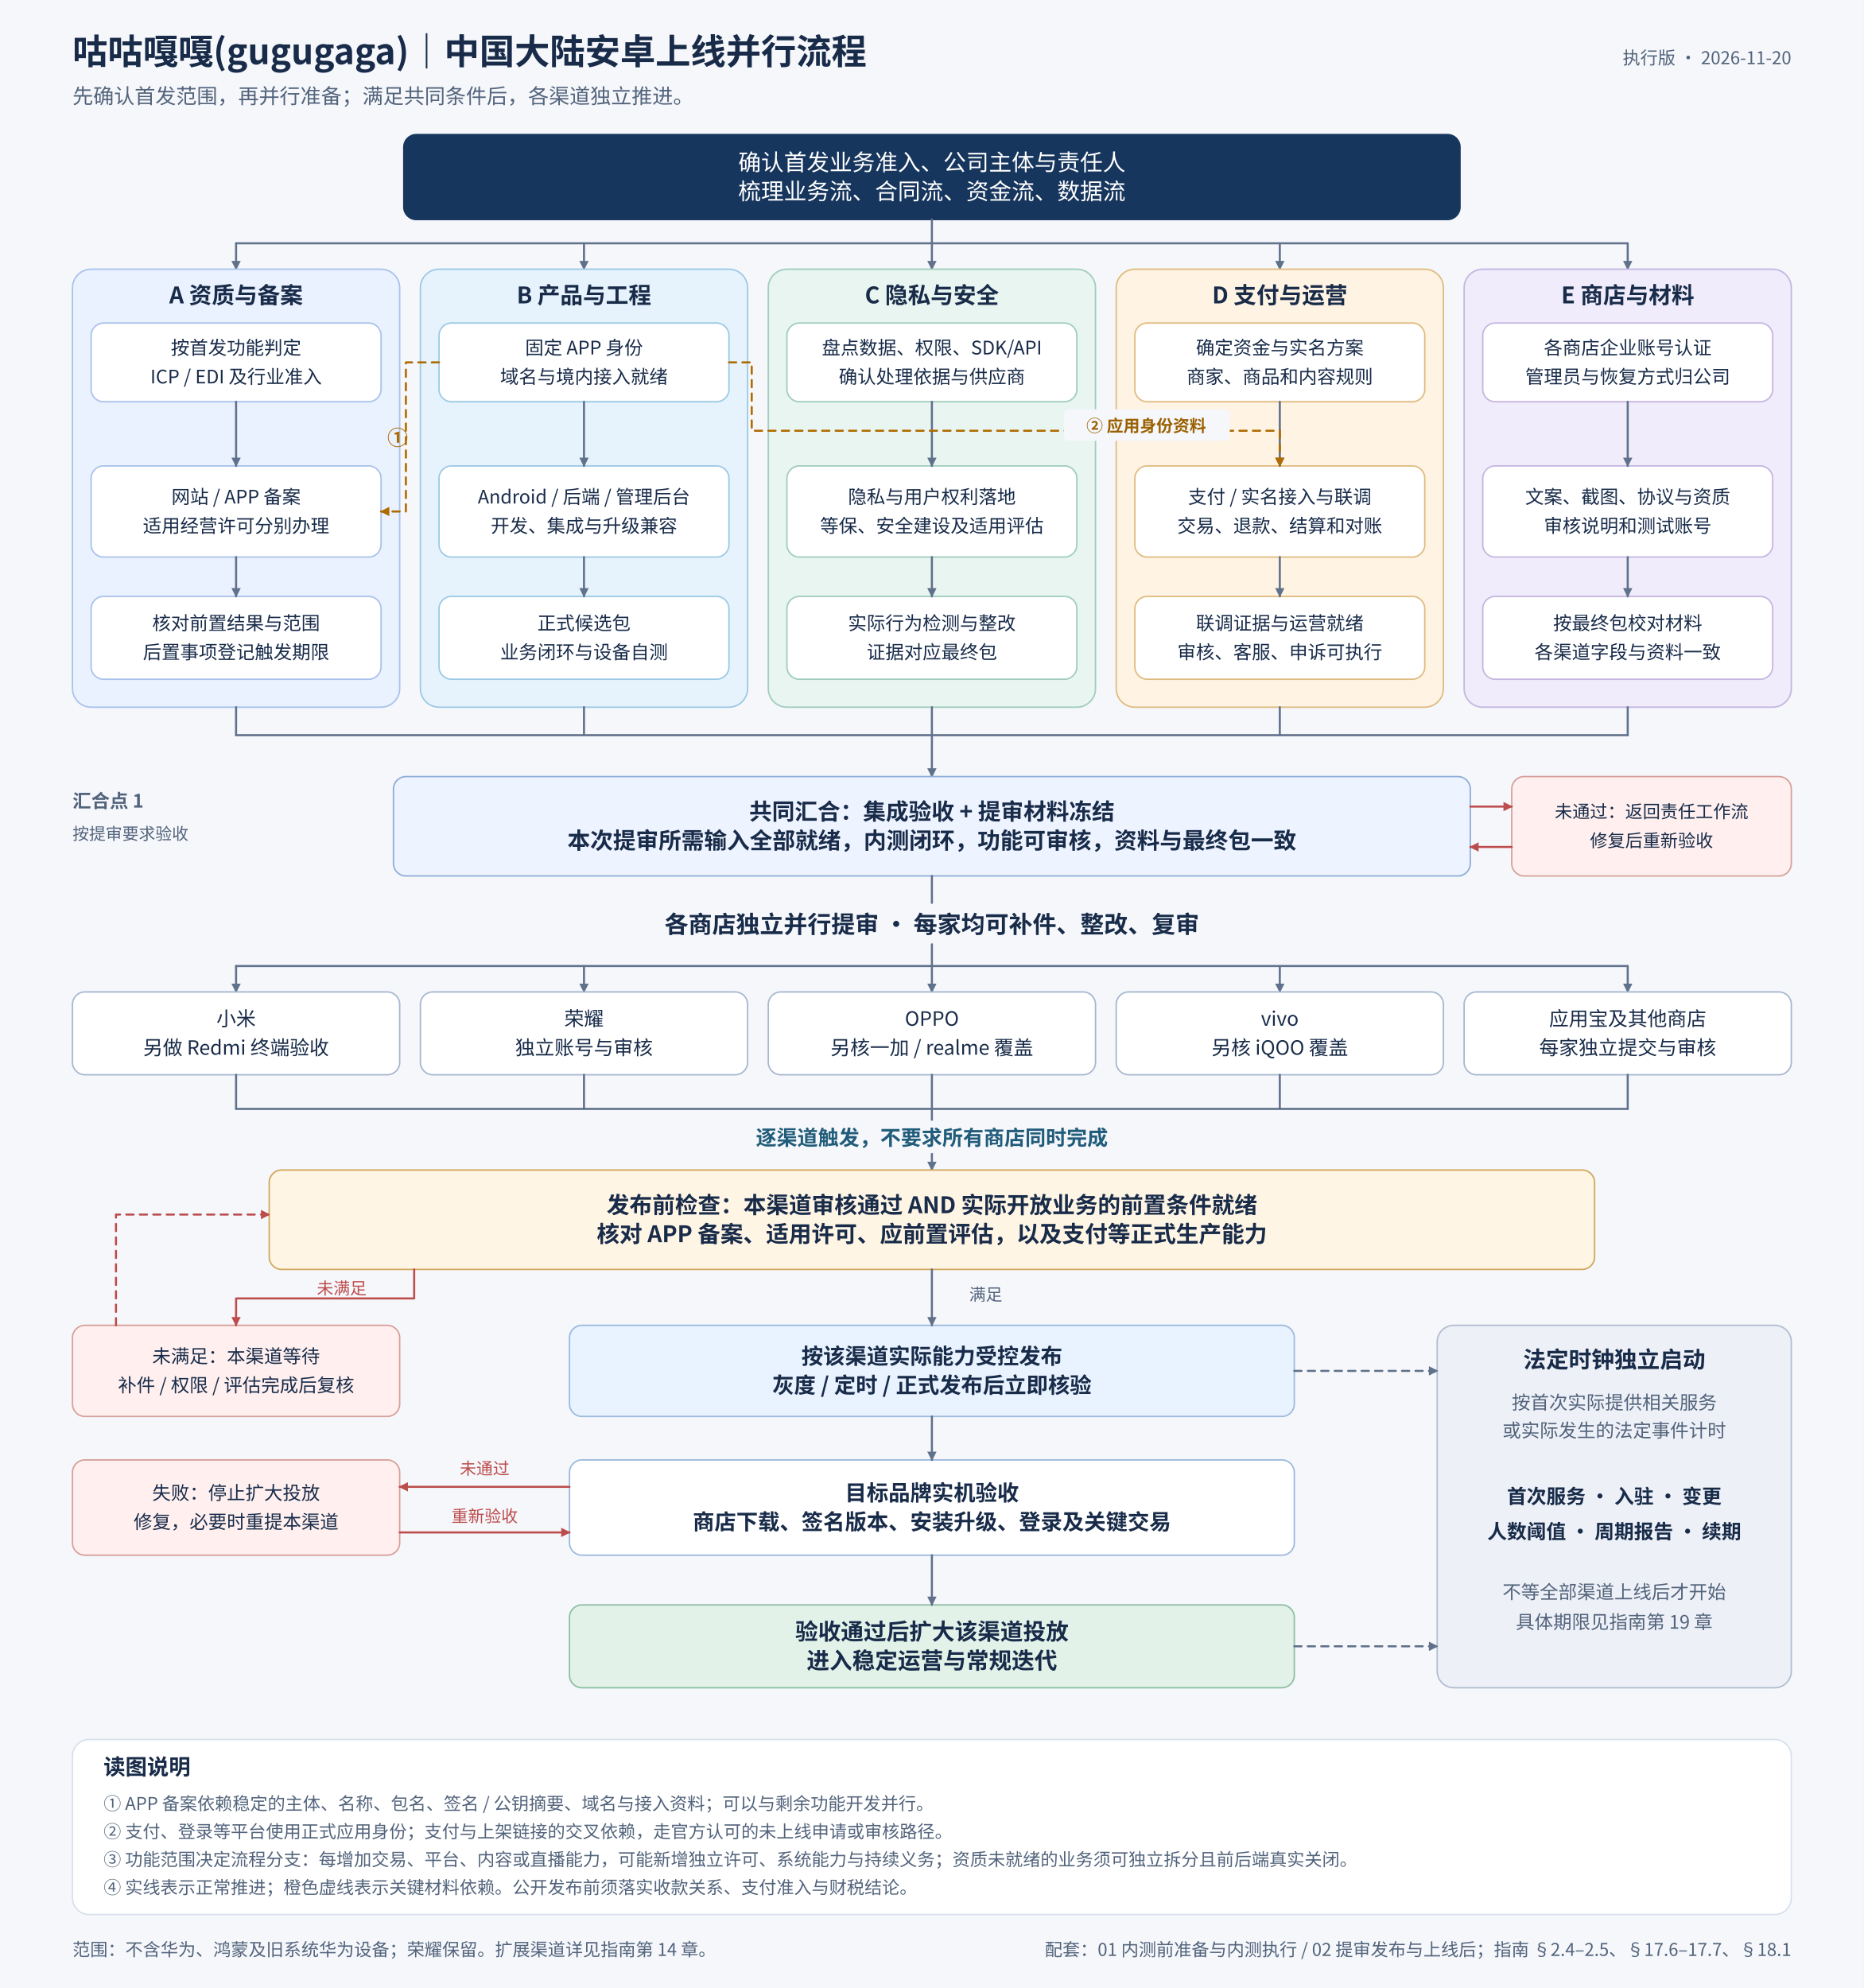
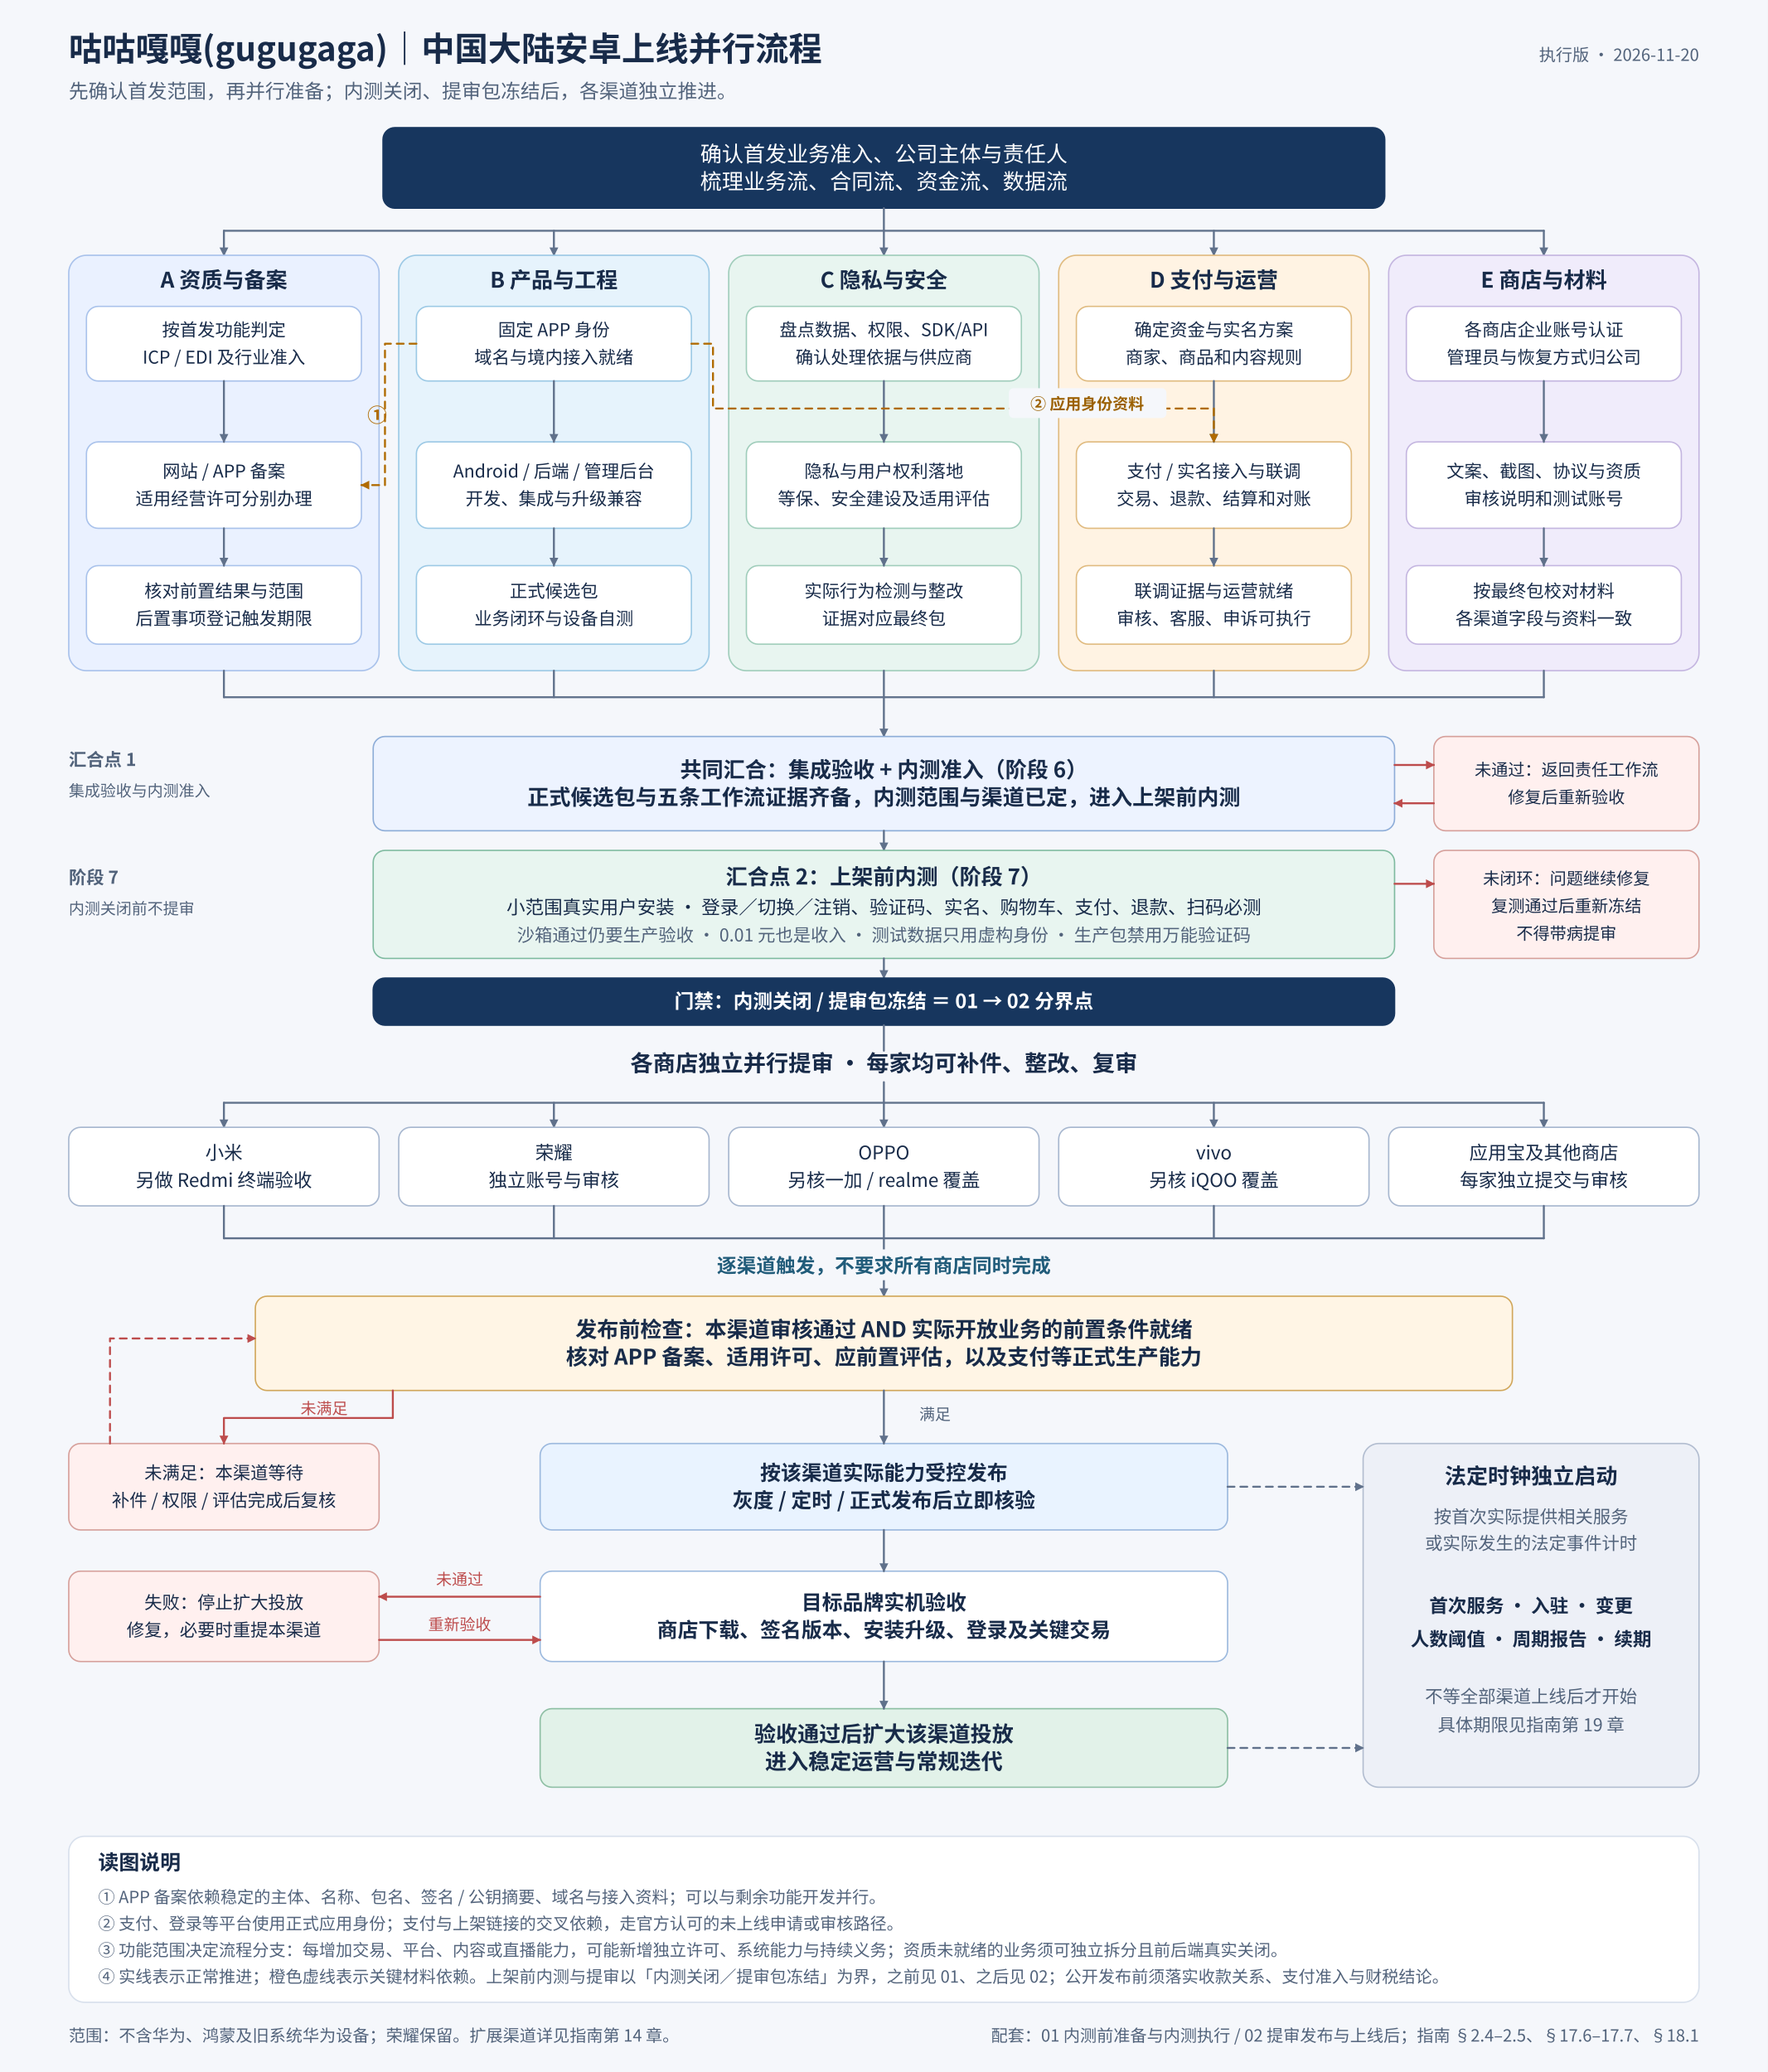
- <svg xmlns="http://www.w3.org/2000/svg" width="1800" height="1920" viewBox="0 0 1800 1920" role="img" aria-labelledby="title desc">
+ <svg xmlns="http://www.w3.org/2000/svg" width="1800" height="2110" viewBox="0 0 1800 2110" role="img" aria-labelledby="title desc">
  <defs>
    <marker id="arrow" markerWidth="9" markerHeight="9" refX="8" refY="4.5" orient="auto" markerUnits="userSpaceOnUse">
      <path d="M0,0 L9,4.5 L0,9 Z" fill="#60718B" />
    </marker>
    <marker id="amberArrow" markerWidth="9" markerHeight="9" refX="8" refY="4.5" orient="auto" markerUnits="userSpaceOnUse">
      <path d="M0,0 L9,4.5 L0,9 Z" fill="#B06B00" />
    </marker>
    <marker id="redArrow" markerWidth="9" markerHeight="9" refX="8" refY="4.5" orient="auto" markerUnits="userSpaceOnUse">
      <path d="M0,0 L9,4.5 L0,9 Z" fill="#BD4C4C" />
    </marker>
  </defs>
-   <rect width="1800" height="1920" fill="#F5F7FB" />
+   <rect width="1800" height="2110" fill="#F5F7FB" />
  <g font-family="Noto Sans CJK SC,Microsoft YaHei,sans-serif">
    <text x="70" y="62" text-anchor="start" fill="#182B49" font-size="34" font-weight="700">咕咕嘎嘎(gugugaga)｜中国大陆安卓上线并行流程</text>
-     <text x="70" y="100" text-anchor="start" fill="#52637B" font-size="20" font-weight="400">先确认首发范围，再并行准备；满足共同条件后，各渠道独立推进。</text>
+     <text x="70" y="100" text-anchor="start" fill="#52637B" font-size="20" font-weight="400">先确认首发范围，再并行准备；内测关闭、提审包冻结后，各渠道独立推进。</text>
    <text x="1730" y="62" text-anchor="end" fill="#52637B" font-size="17" font-weight="400">执行版 · 2026-11-20</text>
    <rect x="390" y="130" width="1020" height="82" rx="12" fill="#17365E" stroke="#17365E" stroke-width="1.4" />
    <text x="900.0" y="164.7" text-anchor="middle" fill="#FFFFFF" font-size="22" font-weight="400">确认首发业务准入、公司主体与责任人</text>
    <text x="900.0" y="192.7" text-anchor="middle" fill="#FFFFFF" font-size="22" font-weight="400">梳理业务流、合同流、资金流、数据流</text>
    <path d="M900 212 V235" fill="none" stroke="#60718B" stroke-width="2" stroke-linejoin="round" stroke-linecap="round" />
    <path d="M228 235 H1572" fill="none" stroke="#60718B" stroke-width="2" stroke-linejoin="round" stroke-linecap="round" />
    <path d="M228 235 V260" fill="none" stroke="#60718B" stroke-width="2" stroke-linejoin="round" stroke-linecap="round" marker-end="url(#arrow)" />
    <path d="M564 235 V260" fill="none" stroke="#60718B" stroke-width="2" stroke-linejoin="round" stroke-linecap="round" marker-end="url(#arrow)" />
    <path d="M900 235 V260" fill="none" stroke="#60718B" stroke-width="2" stroke-linejoin="round" stroke-linecap="round" marker-end="url(#arrow)" />
    <path d="M1236 235 V260" fill="none" stroke="#60718B" stroke-width="2" stroke-linejoin="round" stroke-linecap="round" marker-end="url(#arrow)" />
    <path d="M1572 235 V260" fill="none" stroke="#60718B" stroke-width="2" stroke-linejoin="round" stroke-linecap="round" marker-end="url(#arrow)" />
    <rect x="70" y="260" width="316" height="423" rx="18" fill="#EAF1FF" stroke="#A9C2EB" stroke-width="1.4" />
    <text x="228" y="293" text-anchor="middle" fill="#182B49" font-size="22" font-weight="700">A  资质与备案</text>
    <rect x="88" y="312" width="280" height="76" rx="12" fill="#FFFFFF" stroke="#A9C2EB" stroke-width="1.4" />
    <text x="228.0" y="342.3" text-anchor="middle" fill="#182B49" font-size="18" font-weight="400">按首发功能判定</text>
    <text x="228.0" y="370.3" text-anchor="middle" fill="#182B49" font-size="18" font-weight="400">ICP / EDI 及行业准入</text>
    <rect x="88" y="450" width="280" height="88" rx="12" fill="#FFFFFF" stroke="#A9C2EB" stroke-width="1.4" />
    <text x="228.0" y="486.3" text-anchor="middle" fill="#182B49" font-size="18" font-weight="400">网站 / APP 备案</text>
    <text x="228.0" y="514.3" text-anchor="middle" fill="#182B49" font-size="18" font-weight="400">适用经营许可分别办理</text>
    <rect x="88" y="576" width="280" height="80" rx="12" fill="#FFFFFF" stroke="#A9C2EB" stroke-width="1.4" />
    <text x="228.0" y="608.3" text-anchor="middle" fill="#182B49" font-size="18" font-weight="400">核对前置结果与范围</text>
    <text x="228.0" y="636.3" text-anchor="middle" fill="#182B49" font-size="18" font-weight="400">后置事项登记触发期限</text>
    <path d="M228 388 V450" fill="none" stroke="#60718B" stroke-width="2" stroke-linejoin="round" stroke-linecap="round" marker-end="url(#arrow)" />
    <path d="M228 538 V576" fill="none" stroke="#60718B" stroke-width="2" stroke-linejoin="round" stroke-linecap="round" marker-end="url(#arrow)" />
    <path d="M228 683 V710" fill="none" stroke="#60718B" stroke-width="2" stroke-linejoin="round" stroke-linecap="round" />
    <rect x="406" y="260" width="316" height="423" rx="18" fill="#E6F3FC" stroke="#9CC9E5" stroke-width="1.4" />
    <text x="564" y="293" text-anchor="middle" fill="#182B49" font-size="22" font-weight="700">B  产品与工程</text>
    <rect x="424" y="312" width="280" height="76" rx="12" fill="#FFFFFF" stroke="#9CC9E5" stroke-width="1.4" />
    <text x="564.0" y="342.3" text-anchor="middle" fill="#182B49" font-size="18" font-weight="400">固定 APP 身份</text>
    <text x="564.0" y="370.3" text-anchor="middle" fill="#182B49" font-size="18" font-weight="400">域名与境内接入就绪</text>
    <rect x="424" y="450" width="280" height="88" rx="12" fill="#FFFFFF" stroke="#9CC9E5" stroke-width="1.4" />
    <text x="564.0" y="486.3" text-anchor="middle" fill="#182B49" font-size="18" font-weight="400">Android / 后端 / 管理后台</text>
    <text x="564.0" y="514.3" text-anchor="middle" fill="#182B49" font-size="18" font-weight="400">开发、集成与升级兼容</text>
    <rect x="424" y="576" width="280" height="80" rx="12" fill="#FFFFFF" stroke="#9CC9E5" stroke-width="1.4" />
    <text x="564.0" y="608.3" text-anchor="middle" fill="#182B49" font-size="18" font-weight="400">正式候选包</text>
    <text x="564.0" y="636.3" text-anchor="middle" fill="#182B49" font-size="18" font-weight="400">业务闭环与设备自测</text>
    <path d="M564 388 V450" fill="none" stroke="#60718B" stroke-width="2" stroke-linejoin="round" stroke-linecap="round" marker-end="url(#arrow)" />
    <path d="M564 538 V576" fill="none" stroke="#60718B" stroke-width="2" stroke-linejoin="round" stroke-linecap="round" marker-end="url(#arrow)" />
    <path d="M564 683 V710" fill="none" stroke="#60718B" stroke-width="2" stroke-linejoin="round" stroke-linecap="round" />
    <rect x="742" y="260" width="316" height="423" rx="18" fill="#E8F5F0" stroke="#A0CDBB" stroke-width="1.4" />
    <text x="900" y="293" text-anchor="middle" fill="#182B49" font-size="22" font-weight="700">C  隐私与安全</text>
    <rect x="760" y="312" width="280" height="76" rx="12" fill="#FFFFFF" stroke="#A0CDBB" stroke-width="1.4" />
    <text x="900.0" y="342.3" text-anchor="middle" fill="#182B49" font-size="18" font-weight="400">盘点数据、权限、SDK/API</text>
    <text x="900.0" y="370.3" text-anchor="middle" fill="#182B49" font-size="18" font-weight="400">确认处理依据与供应商</text>
    <rect x="760" y="450" width="280" height="88" rx="12" fill="#FFFFFF" stroke="#A0CDBB" stroke-width="1.4" />
    <text x="900.0" y="486.3" text-anchor="middle" fill="#182B49" font-size="18" font-weight="400">隐私与用户权利落地</text>
    <text x="900.0" y="514.3" text-anchor="middle" fill="#182B49" font-size="18" font-weight="400">等保、安全建设及适用评估</text>
    <rect x="760" y="576" width="280" height="80" rx="12" fill="#FFFFFF" stroke="#A0CDBB" stroke-width="1.4" />
    <text x="900.0" y="608.3" text-anchor="middle" fill="#182B49" font-size="18" font-weight="400">实际行为检测与整改</text>
    <text x="900.0" y="636.3" text-anchor="middle" fill="#182B49" font-size="18" font-weight="400">证据对应最终包</text>
    <path d="M900 388 V450" fill="none" stroke="#60718B" stroke-width="2" stroke-linejoin="round" stroke-linecap="round" marker-end="url(#arrow)" />
    <path d="M900 538 V576" fill="none" stroke="#60718B" stroke-width="2" stroke-linejoin="round" stroke-linecap="round" marker-end="url(#arrow)" />
    <path d="M900 683 V710" fill="none" stroke="#60718B" stroke-width="2" stroke-linejoin="round" stroke-linecap="round" />
    <rect x="1078" y="260" width="316" height="423" rx="18" fill="#FFF3E3" stroke="#E0BB80" stroke-width="1.4" />
    <text x="1236" y="293" text-anchor="middle" fill="#182B49" font-size="22" font-weight="700">D  支付与运营</text>
    <rect x="1096" y="312" width="280" height="76" rx="12" fill="#FFFFFF" stroke="#E0BB80" stroke-width="1.4" />
    <text x="1236.0" y="342.3" text-anchor="middle" fill="#182B49" font-size="18" font-weight="400">确定资金与实名方案</text>
    <text x="1236.0" y="370.3" text-anchor="middle" fill="#182B49" font-size="18" font-weight="400">商家、商品和内容规则</text>
    <rect x="1096" y="450" width="280" height="88" rx="12" fill="#FFFFFF" stroke="#E0BB80" stroke-width="1.4" />
    <text x="1236.0" y="486.3" text-anchor="middle" fill="#182B49" font-size="18" font-weight="400">支付 / 实名接入与联调</text>
    <text x="1236.0" y="514.3" text-anchor="middle" fill="#182B49" font-size="18" font-weight="400">交易、退款、结算和对账</text>
    <rect x="1096" y="576" width="280" height="80" rx="12" fill="#FFFFFF" stroke="#E0BB80" stroke-width="1.4" />
    <text x="1236.0" y="608.3" text-anchor="middle" fill="#182B49" font-size="18" font-weight="400">联调证据与运营就绪</text>
    <text x="1236.0" y="636.3" text-anchor="middle" fill="#182B49" font-size="18" font-weight="400">审核、客服、申诉可执行</text>
    <path d="M1236 388 V450" fill="none" stroke="#60718B" stroke-width="2" stroke-linejoin="round" stroke-linecap="round" marker-end="url(#arrow)" />
    <path d="M1236 538 V576" fill="none" stroke="#60718B" stroke-width="2" stroke-linejoin="round" stroke-linecap="round" marker-end="url(#arrow)" />
    <path d="M1236 683 V710" fill="none" stroke="#60718B" stroke-width="2" stroke-linejoin="round" stroke-linecap="round" />
    <rect x="1414" y="260" width="316" height="423" rx="18" fill="#F0ECFB" stroke="#C4B6E0" stroke-width="1.4" />
    <text x="1572" y="293" text-anchor="middle" fill="#182B49" font-size="22" font-weight="700">E  商店与材料</text>
    <rect x="1432" y="312" width="280" height="76" rx="12" fill="#FFFFFF" stroke="#C4B6E0" stroke-width="1.4" />
    <text x="1572.0" y="342.3" text-anchor="middle" fill="#182B49" font-size="18" font-weight="400">各商店企业账号认证</text>
    <text x="1572.0" y="370.3" text-anchor="middle" fill="#182B49" font-size="18" font-weight="400">管理员与恢复方式归公司</text>
    <rect x="1432" y="450" width="280" height="88" rx="12" fill="#FFFFFF" stroke="#C4B6E0" stroke-width="1.4" />
    <text x="1572.0" y="486.3" text-anchor="middle" fill="#182B49" font-size="18" font-weight="400">文案、截图、协议与资质</text>
    <text x="1572.0" y="514.3" text-anchor="middle" fill="#182B49" font-size="18" font-weight="400">审核说明和测试账号</text>
    <rect x="1432" y="576" width="280" height="80" rx="12" fill="#FFFFFF" stroke="#C4B6E0" stroke-width="1.4" />
    <text x="1572.0" y="608.3" text-anchor="middle" fill="#182B49" font-size="18" font-weight="400">按最终包校对材料</text>
    <text x="1572.0" y="636.3" text-anchor="middle" fill="#182B49" font-size="18" font-weight="400">各渠道字段与资料一致</text>
    <path d="M1572 388 V450" fill="none" stroke="#60718B" stroke-width="2" stroke-linejoin="round" stroke-linecap="round" marker-end="url(#arrow)" />
    <path d="M1572 538 V576" fill="none" stroke="#60718B" stroke-width="2" stroke-linejoin="round" stroke-linecap="round" marker-end="url(#arrow)" />
    <path d="M1572 683 V710" fill="none" stroke="#60718B" stroke-width="2" stroke-linejoin="round" stroke-linecap="round" />
    <path d="M424 350 H392 V494 H368" fill="none" stroke="#B06B00" stroke-width="2" stroke-linejoin="round" stroke-linecap="round" stroke-dasharray="7 6" marker-end="url(#amberArrow)" />
    <text x="384" y="430" text-anchor="middle" fill="#B06B00" font-size="20" font-weight="700">①</text>
    <path d="M704 350 H726 V416 H1236 V450" fill="none" stroke="#B06B00" stroke-width="2" stroke-linejoin="round" stroke-linecap="round" stroke-dasharray="7 6" marker-end="url(#amberArrow)" />
    <rect x="1028" y="396" width="159" height="29" rx="4" fill="#F5F7FB" stroke="#F5F7FB" stroke-width="1.4" />
    <text x="1107" y="417" text-anchor="middle" fill="#9B6000" font-size="16" font-weight="600">② 应用身份资料</text>
    <path d="M228 710 H1572" fill="none" stroke="#60718B" stroke-width="2" stroke-linejoin="round" stroke-linecap="round" />
    <path d="M900 710 V750" fill="none" stroke="#60718B" stroke-width="2" stroke-linejoin="round" stroke-linecap="round" marker-end="url(#arrow)" />
    <rect x="380" y="750" width="1040" height="96" rx="12" fill="#EDF3FF" stroke="#8EADD8" stroke-width="1.4" />
-     <text x="900.0" y="791.7" text-anchor="middle" fill="#182B49" font-size="22" font-weight="600">共同汇合：集成验收 + 提审材料冻结</text>
-     <text x="900.0" y="819.7" text-anchor="middle" fill="#182B49" font-size="22" font-weight="600">本次提审所需输入全部就绪，内测闭环，功能可审核，资料与最终包一致</text>
+     <text x="900.0" y="791.7" text-anchor="middle" fill="#182B49" font-size="22" font-weight="600">共同汇合：集成验收 + 内测准入（阶段 6）</text>
+     <text x="900.0" y="819.7" text-anchor="middle" fill="#182B49" font-size="22" font-weight="600">正式候选包与五条工作流证据齐备，内测范围与渠道已定，进入上架前内测</text>
    <rect x="1460" y="750" width="270" height="96" rx="12" fill="#FFF0EF" stroke="#D6A09B" stroke-width="1.4" />
    <text x="1595.0" y="789.95" text-anchor="middle" fill="#182B49" font-size="17" font-weight="400">未通过：返回责任工作流</text>
    <text x="1595.0" y="817.95" text-anchor="middle" fill="#182B49" font-size="17" font-weight="400">修复后重新验收</text>
    <path d="M1420 779 H1460" fill="none" stroke="#BD4C4C" stroke-width="2" stroke-linejoin="round" stroke-linecap="round" marker-end="url(#redArrow)" />
    <path d="M1460 818 H1420" fill="none" stroke="#BD4C4C" stroke-width="2" stroke-linejoin="round" stroke-linecap="round" marker-end="url(#redArrow)" />
    <text x="70" y="780" text-anchor="start" fill="#52637B" font-size="18" font-weight="600">汇合点 1</text>
-     <text x="70" y="811" text-anchor="start" fill="#52637B" font-size="16" font-weight="400">按提审要求验收</text>
-     <text x="900" y="901" text-anchor="middle" fill="#182B49" font-size="23" font-weight="700">各商店独立并行提审 · 每家均可补件、整改、复审</text>
-     <path d="M900 846 V872" fill="none" stroke="#60718B" stroke-width="2" stroke-linejoin="round" stroke-linecap="round" />
-     <path d="M900 912 V933" fill="none" stroke="#60718B" stroke-width="2" stroke-linejoin="round" stroke-linecap="round" />
-     <path d="M228 933 H1572" fill="none" stroke="#60718B" stroke-width="2" stroke-linejoin="round" stroke-linecap="round" />
-     <path d="M228 933 V958" fill="none" stroke="#60718B" stroke-width="2" stroke-linejoin="round" stroke-linecap="round" marker-end="url(#arrow)" />
-     <rect x="70" y="958" width="316" height="80" rx="12" fill="#FFFFFF" stroke="#A7B7CF" stroke-width="1.4" />
-     <text x="228.0" y="990.65" text-anchor="middle" fill="#182B49" font-size="19" font-weight="500">小米</text>
-     <text x="228.0" y="1018.65" text-anchor="middle" fill="#182B49" font-size="19" font-weight="500">另做 Redmi 终端验收</text>
-     <path d="M228 1038 V1071" fill="none" stroke="#60718B" stroke-width="2" stroke-linejoin="round" stroke-linecap="round" />
-     <path d="M564 933 V958" fill="none" stroke="#60718B" stroke-width="2" stroke-linejoin="round" stroke-linecap="round" marker-end="url(#arrow)" />
-     <rect x="406" y="958" width="316" height="80" rx="12" fill="#FFFFFF" stroke="#A7B7CF" stroke-width="1.4" />
-     <text x="564.0" y="990.65" text-anchor="middle" fill="#182B49" font-size="19" font-weight="500">荣耀</text>
-     <text x="564.0" y="1018.65" text-anchor="middle" fill="#182B49" font-size="19" font-weight="500">独立账号与审核</text>
-     <path d="M564 1038 V1071" fill="none" stroke="#60718B" stroke-width="2" stroke-linejoin="round" stroke-linecap="round" />
-     <path d="M900 933 V958" fill="none" stroke="#60718B" stroke-width="2" stroke-linejoin="round" stroke-linecap="round" marker-end="url(#arrow)" />
-     <rect x="742" y="958" width="316" height="80" rx="12" fill="#FFFFFF" stroke="#A7B7CF" stroke-width="1.4" />
-     <text x="900.0" y="990.65" text-anchor="middle" fill="#182B49" font-size="19" font-weight="500">OPPO</text>
-     <text x="900.0" y="1018.65" text-anchor="middle" fill="#182B49" font-size="19" font-weight="500">另核一加 / realme 覆盖</text>
-     <path d="M900 1038 V1071" fill="none" stroke="#60718B" stroke-width="2" stroke-linejoin="round" stroke-linecap="round" />
-     <path d="M1236 933 V958" fill="none" stroke="#60718B" stroke-width="2" stroke-linejoin="round" stroke-linecap="round" marker-end="url(#arrow)" />
-     <rect x="1078" y="958" width="316" height="80" rx="12" fill="#FFFFFF" stroke="#A7B7CF" stroke-width="1.4" />
-     <text x="1236.0" y="990.65" text-anchor="middle" fill="#182B49" font-size="19" font-weight="500">vivo</text>
-     <text x="1236.0" y="1018.65" text-anchor="middle" fill="#182B49" font-size="19" font-weight="500">另核 iQOO 覆盖</text>
-     <path d="M1236 1038 V1071" fill="none" stroke="#60718B" stroke-width="2" stroke-linejoin="round" stroke-linecap="round" />
-     <path d="M1572 933 V958" fill="none" stroke="#60718B" stroke-width="2" stroke-linejoin="round" stroke-linecap="round" marker-end="url(#arrow)" />
-     <rect x="1414" y="958" width="316" height="80" rx="12" fill="#FFFFFF" stroke="#A7B7CF" stroke-width="1.4" />
-     <text x="1572.0" y="990.65" text-anchor="middle" fill="#182B49" font-size="19" font-weight="500">应用宝及其他商店</text>
-     <text x="1572.0" y="1018.65" text-anchor="middle" fill="#182B49" font-size="19" font-weight="500">每家独立提交与审核</text>
-     <path d="M1572 1038 V1071" fill="none" stroke="#60718B" stroke-width="2" stroke-linejoin="round" stroke-linecap="round" />
-     <path d="M228 1071 H1572" fill="none" stroke="#60718B" stroke-width="2" stroke-linejoin="round" stroke-linecap="round" />
-     <path d="M900 1071 V1130" fill="none" stroke="#60718B" stroke-width="2" stroke-linejoin="round" stroke-linecap="round" marker-end="url(#arrow)" />
-     <rect x="616" y="1083" width="568" height="30" rx="4" fill="#F5F7FB" stroke="#F5F7FB" stroke-width="1.4" />
-     <text x="900" y="1106" text-anchor="middle" fill="#215C7A" font-size="20" font-weight="600">逐渠道触发，不要求所有商店同时完成</text>
-     <rect x="260" y="1130" width="1280" height="96" rx="12" fill="#FFF5E5" stroke="#D1A75B" stroke-width="1.4" />
-     <text x="900.0" y="1171.7" text-anchor="middle" fill="#182B49" font-size="22" font-weight="600">发布前检查：本渠道审核通过 AND 实际开放业务的前置条件就绪</text>
-     <text x="900.0" y="1199.7" text-anchor="middle" fill="#182B49" font-size="22" font-weight="600">核对 APP 备案、适用许可、应前置评估，以及支付等正式生产能力</text>
-     <rect x="70" y="1280" width="316" height="88" rx="12" fill="#FFF0EF" stroke="#D6A09B" stroke-width="1.4" />
-     <text x="228.0" y="1316.3" text-anchor="middle" fill="#182B49" font-size="18" font-weight="400">未满足：本渠道等待</text>
-     <text x="228.0" y="1344.3" text-anchor="middle" fill="#182B49" font-size="18" font-weight="400">补件 / 权限 / 评估完成后复核</text>
-     <path d="M400 1226 V1254 H228 V1280" fill="none" stroke="#BD4C4C" stroke-width="2" stroke-linejoin="round" stroke-linecap="round" marker-end="url(#redArrow)" />
-     <text x="330" y="1250" text-anchor="middle" fill="#BD4C4C" font-size="16" font-weight="400">未满足</text>
-     <path d="M112 1280 V1173 H260" fill="none" stroke="#BD4C4C" stroke-width="2" stroke-linejoin="round" stroke-linecap="round" stroke-dasharray="7 6" marker-end="url(#redArrow)" />
-     <rect x="550" y="1280" width="700" height="88" rx="12" fill="#E9F3FF" stroke="#9CB9DE" stroke-width="1.4" />
-     <text x="900.0" y="1317.35" text-anchor="middle" fill="#182B49" font-size="21" font-weight="600">按该渠道实际能力受控发布</text>
-     <text x="900.0" y="1345.35" text-anchor="middle" fill="#182B49" font-size="21" font-weight="600">灰度 / 定时 / 正式发布后立即核验</text>
-     <path d="M900 1226 V1280" fill="none" stroke="#60718B" stroke-width="2" stroke-linejoin="round" stroke-linecap="round" marker-end="url(#arrow)" />
-     <text x="936" y="1256" text-anchor="start" fill="#52637B" font-size="16" font-weight="400">满足</text>
-     <rect x="550" y="1410" width="700" height="92" rx="12" fill="#FFFFFF" stroke="#9CB9DE" stroke-width="1.4" />
-     <text x="900.0" y="1449.35" text-anchor="middle" fill="#182B49" font-size="21" font-weight="600">目标品牌实机验收</text>
-     <text x="900.0" y="1477.35" text-anchor="middle" fill="#182B49" font-size="21" font-weight="600">商店下载、签名版本、安装升级、登录及关键交易</text>
-     <path d="M900 1368 V1410" fill="none" stroke="#60718B" stroke-width="2" stroke-linejoin="round" stroke-linecap="round" marker-end="url(#arrow)" />
-     <rect x="70" y="1410" width="316" height="92" rx="12" fill="#FFF0EF" stroke="#D6A09B" stroke-width="1.4" />
-     <text x="228.0" y="1448.3" text-anchor="middle" fill="#182B49" font-size="18" font-weight="400">失败：停止扩大投放</text>
-     <text x="228.0" y="1476.3" text-anchor="middle" fill="#182B49" font-size="18" font-weight="400">修复，必要时重提本渠道</text>
-     <path d="M550 1436 H386" fill="none" stroke="#BD4C4C" stroke-width="2" stroke-linejoin="round" stroke-linecap="round" marker-end="url(#redArrow)" />
-     <path d="M386 1480 H550" fill="none" stroke="#BD4C4C" stroke-width="2" stroke-linejoin="round" stroke-linecap="round" marker-end="url(#redArrow)" />
-     <text x="468" y="1424" text-anchor="middle" fill="#BD4C4C" font-size="16" font-weight="400">未通过</text>
-     <text x="468" y="1470" text-anchor="middle" fill="#BD4C4C" font-size="16" font-weight="400">重新验收</text>
-     <rect x="550" y="1550" width="700" height="80" rx="12" fill="#E2F2E9" stroke="#8EBFA4" stroke-width="1.4" />
-     <text x="900.0" y="1583.7" text-anchor="middle" fill="#182B49" font-size="22" font-weight="600">验收通过后扩大该渠道投放</text>
-     <text x="900.0" y="1611.7" text-anchor="middle" fill="#182B49" font-size="22" font-weight="600">进入稳定运营与常规迭代</text>
-     <path d="M900 1502 V1550" fill="none" stroke="#60718B" stroke-width="2" stroke-linejoin="round" stroke-linecap="round" marker-end="url(#arrow)" />
-     <rect x="1388" y="1280" width="342" height="350" rx="16" fill="#EDF0F7" stroke="#B2BDD0" stroke-width="1.4" />
-     <text x="1559" y="1321" text-anchor="middle" fill="#182B49" font-size="22" font-weight="700">法定时钟独立启动</text>
-     <text x="1559" y="1361" text-anchor="middle" fill="#52637B" font-size="18" font-weight="400">按首次实际提供相关服务</text>
-     <text x="1559" y="1388" text-anchor="middle" fill="#52637B" font-size="18" font-weight="400">或实际发生的法定事件计时</text>
-     <path d="M1250 1324 H1388" fill="none" stroke="#60718B" stroke-width="2" stroke-linejoin="round" stroke-linecap="round" stroke-dasharray="7 6" marker-end="url(#arrow)" />
-     <text x="1559" y="1452" text-anchor="middle" fill="#182B49" font-size="19" font-weight="600">首次服务 · 入驻 · 变更</text>
-     <text x="1559" y="1486" text-anchor="middle" fill="#182B49" font-size="19" font-weight="600">人数阈值 · 周期报告 · 续期</text>
-     <text x="1559" y="1544" text-anchor="middle" fill="#52637B" font-size="18" font-weight="400">不等全部渠道上线后才开始</text>
-     <text x="1559" y="1573" text-anchor="middle" fill="#52637B" font-size="18" font-weight="400">具体期限见指南第 19 章</text>
-     <path d="M1250 1590 H1388" fill="none" stroke="#60718B" stroke-width="2" stroke-linejoin="round" stroke-linecap="round" stroke-dasharray="7 6" marker-end="url(#arrow)" />
-     <rect x="70" y="1680" width="1660" height="169" rx="16" fill="#FFFFFF" stroke="#D8E0EC" stroke-width="1.4" />
-     <text x="100" y="1714" text-anchor="start" fill="#182B49" font-size="21" font-weight="700">读图说明</text>
-     <text x="100" y="1748" text-anchor="start" fill="#52637B" font-size="17" font-weight="400">① APP 备案依赖稳定的主体、名称、包名、签名 / 公钥摘要、域名与接入资料；可以与剩余功能开发并行。</text>
-     <text x="100" y="1775" text-anchor="start" fill="#52637B" font-size="17" font-weight="400">② 支付、登录等平台使用正式应用身份；支付与上架链接的交叉依赖，走官方认可的未上线申请或审核路径。</text>
-     <text x="100" y="1802" text-anchor="start" fill="#52637B" font-size="17" font-weight="400">③ 功能范围决定流程分支：每增加交易、平台、内容或直播能力，可能新增独立许可、系统能力与持续义务；资质未就绪的业务须可独立拆分且前后端真实关闭。</text>
-     <text x="100" y="1829" text-anchor="start" fill="#52637B" font-size="17" font-weight="400">④ 实线表示正常推进；橙色虚线表示关键材料依赖。公开发布前须落实收款关系、支付准入与财税结论。</text>
-     <text x="70" y="1889" text-anchor="start" fill="#52637B" font-size="17" font-weight="400">范围：不含华为、鸿蒙及旧系统华为设备；荣耀保留。扩展渠道详见指南第 14 章。</text>
-     <text x="1730" y="1889" text-anchor="end" fill="#52637B" font-size="17" font-weight="400">配套：01 内测前准备与内测执行 / 02 提审发布与上线后；指南 §2.4–2.5、§17.6–17.7、§18.1</text>
+     <text x="70" y="811" text-anchor="start" fill="#52637B" font-size="16" font-weight="400">集成验收与内测准入</text>
+     <text x="900" y="1091" text-anchor="middle" fill="#182B49" font-size="23" font-weight="700">各商店独立并行提审 · 每家均可补件、整改、复审</text>
+     <path d="M900 846 V866" fill="none" stroke="#60718B" stroke-width="2" stroke-linejoin="round" stroke-linecap="round" marker-end="url(#arrow)" />
+     <rect x="380" y="866" width="1040" height="110" rx="12" fill="#E8F5F0" stroke="#7FBBA0" stroke-width="1.4" />
+     <text x="900.0" y="900.7" text-anchor="middle" fill="#182B49" font-size="22" font-weight="600">汇合点 2：上架前内测（阶段 7）</text>
+     <text x="900.0" y="930.7" text-anchor="middle" fill="#182B49" font-size="19" font-weight="400">小范围真实用户安装 · 登录／切换／注销、验证码、实名、购物车、支付、退款、扫码必测</text>
+     <text x="900.0" y="958.7" text-anchor="middle" fill="#52637B" font-size="18" font-weight="400">沙箱通过仍要生产验收 · 0.01 元也是收入 · 测试数据只用虚构身份 · 生产包禁用万能验证码</text>
+     <rect x="1460" y="866" width="270" height="110" rx="12" fill="#FFF0EF" stroke="#D6A09B" stroke-width="1.4" />
+     <text x="1595.0" y="900.7" text-anchor="middle" fill="#182B49" font-size="17" font-weight="400">未闭环：问题继续修复</text>
+     <text x="1595.0" y="928.7" text-anchor="middle" fill="#182B49" font-size="17" font-weight="400">复测通过后重新冻结</text>
+     <text x="1595.0" y="956.7" text-anchor="middle" fill="#182B49" font-size="17" font-weight="400">不得带病提审</text>
+     <path d="M1420 900 H1460" fill="none" stroke="#BD4C4C" stroke-width="2" stroke-linejoin="round" stroke-linecap="round" marker-end="url(#redArrow)" />
+     <text x="70" y="900" text-anchor="start" fill="#52637B" font-size="18" font-weight="600">阶段 7</text>
+     <text x="70" y="931" text-anchor="start" fill="#52637B" font-size="16" font-weight="400">内测关闭前不提审</text>
+     <path d="M900 976 V996" fill="none" stroke="#60718B" stroke-width="2" stroke-linejoin="round" stroke-linecap="round" marker-end="url(#arrow)" />
+     <rect x="380" y="996" width="1040" height="48" rx="12" fill="#17365E" stroke="#17365E" stroke-width="1.4" />
+     <text x="900.0" y="1026.7" text-anchor="middle" fill="#FFFFFF" font-size="20" font-weight="600">门禁：内测关闭 / 提审包冻结 ＝ 01 → 02 分界点</text>
+     <path d="M900 1044 V1070" fill="none" stroke="#60718B" stroke-width="2" stroke-linejoin="round" stroke-linecap="round" />
+     <path d="M900 1102 V1123" fill="none" stroke="#60718B" stroke-width="2" stroke-linejoin="round" stroke-linecap="round" />
+     <path d="M228 1123 H1572" fill="none" stroke="#60718B" stroke-width="2" stroke-linejoin="round" stroke-linecap="round" />
+     <path d="M228 1123 V1148" fill="none" stroke="#60718B" stroke-width="2" stroke-linejoin="round" stroke-linecap="round" marker-end="url(#arrow)" />
+     <rect x="70" y="1148" width="316" height="80" rx="12" fill="#FFFFFF" stroke="#A7B7CF" stroke-width="1.4" />
+     <text x="228.0" y="1180.65" text-anchor="middle" fill="#182B49" font-size="19" font-weight="500">小米</text>
+     <text x="228.0" y="1208.65" text-anchor="middle" fill="#182B49" font-size="19" font-weight="500">另做 Redmi 终端验收</text>
+     <path d="M228 1228 V1261" fill="none" stroke="#60718B" stroke-width="2" stroke-linejoin="round" stroke-linecap="round" />
+     <path d="M564 1123 V1148" fill="none" stroke="#60718B" stroke-width="2" stroke-linejoin="round" stroke-linecap="round" marker-end="url(#arrow)" />
+     <rect x="406" y="1148" width="316" height="80" rx="12" fill="#FFFFFF" stroke="#A7B7CF" stroke-width="1.4" />
+     <text x="564.0" y="1180.65" text-anchor="middle" fill="#182B49" font-size="19" font-weight="500">荣耀</text>
+     <text x="564.0" y="1208.65" text-anchor="middle" fill="#182B49" font-size="19" font-weight="500">独立账号与审核</text>
+     <path d="M564 1228 V1261" fill="none" stroke="#60718B" stroke-width="2" stroke-linejoin="round" stroke-linecap="round" />
+     <path d="M900 1123 V1148" fill="none" stroke="#60718B" stroke-width="2" stroke-linejoin="round" stroke-linecap="round" marker-end="url(#arrow)" />
+     <rect x="742" y="1148" width="316" height="80" rx="12" fill="#FFFFFF" stroke="#A7B7CF" stroke-width="1.4" />
+     <text x="900.0" y="1180.65" text-anchor="middle" fill="#182B49" font-size="19" font-weight="500">OPPO</text>
+     <text x="900.0" y="1208.65" text-anchor="middle" fill="#182B49" font-size="19" font-weight="500">另核一加 / realme 覆盖</text>
+     <path d="M900 1228 V1261" fill="none" stroke="#60718B" stroke-width="2" stroke-linejoin="round" stroke-linecap="round" />
+     <path d="M1236 1123 V1148" fill="none" stroke="#60718B" stroke-width="2" stroke-linejoin="round" stroke-linecap="round" marker-end="url(#arrow)" />
+     <rect x="1078" y="1148" width="316" height="80" rx="12" fill="#FFFFFF" stroke="#A7B7CF" stroke-width="1.4" />
+     <text x="1236.0" y="1180.65" text-anchor="middle" fill="#182B49" font-size="19" font-weight="500">vivo</text>
+     <text x="1236.0" y="1208.65" text-anchor="middle" fill="#182B49" font-size="19" font-weight="500">另核 iQOO 覆盖</text>
+     <path d="M1236 1228 V1261" fill="none" stroke="#60718B" stroke-width="2" stroke-linejoin="round" stroke-linecap="round" />
+     <path d="M1572 1123 V1148" fill="none" stroke="#60718B" stroke-width="2" stroke-linejoin="round" stroke-linecap="round" marker-end="url(#arrow)" />
+     <rect x="1414" y="1148" width="316" height="80" rx="12" fill="#FFFFFF" stroke="#A7B7CF" stroke-width="1.4" />
+     <text x="1572.0" y="1180.65" text-anchor="middle" fill="#182B49" font-size="19" font-weight="500">应用宝及其他商店</text>
+     <text x="1572.0" y="1208.65" text-anchor="middle" fill="#182B49" font-size="19" font-weight="500">每家独立提交与审核</text>
+     <path d="M1572 1228 V1261" fill="none" stroke="#60718B" stroke-width="2" stroke-linejoin="round" stroke-linecap="round" />
+     <path d="M228 1261 H1572" fill="none" stroke="#60718B" stroke-width="2" stroke-linejoin="round" stroke-linecap="round" />
+     <path d="M900 1261 V1320" fill="none" stroke="#60718B" stroke-width="2" stroke-linejoin="round" stroke-linecap="round" marker-end="url(#arrow)" />
+     <rect x="616" y="1273" width="568" height="30" rx="4" fill="#F5F7FB" stroke="#F5F7FB" stroke-width="1.4" />
+     <text x="900" y="1296" text-anchor="middle" fill="#215C7A" font-size="20" font-weight="600">逐渠道触发，不要求所有商店同时完成</text>
+     <rect x="260" y="1320" width="1280" height="96" rx="12" fill="#FFF5E5" stroke="#D1A75B" stroke-width="1.4" />
+     <text x="900.0" y="1361.7" text-anchor="middle" fill="#182B49" font-size="22" font-weight="600">发布前检查：本渠道审核通过 AND 实际开放业务的前置条件就绪</text>
+     <text x="900.0" y="1389.7" text-anchor="middle" fill="#182B49" font-size="22" font-weight="600">核对 APP 备案、适用许可、应前置评估，以及支付等正式生产能力</text>
+     <rect x="70" y="1470" width="316" height="88" rx="12" fill="#FFF0EF" stroke="#D6A09B" stroke-width="1.4" />
+     <text x="228.0" y="1506.3" text-anchor="middle" fill="#182B49" font-size="18" font-weight="400">未满足：本渠道等待</text>
+     <text x="228.0" y="1534.3" text-anchor="middle" fill="#182B49" font-size="18" font-weight="400">补件 / 权限 / 评估完成后复核</text>
+     <path d="M400 1416 V1444 H228 V1470" fill="none" stroke="#BD4C4C" stroke-width="2" stroke-linejoin="round" stroke-linecap="round" marker-end="url(#redArrow)" />
+     <text x="330" y="1440" text-anchor="middle" fill="#BD4C4C" font-size="16" font-weight="400">未满足</text>
+     <path d="M112 1470 V1363 H260" fill="none" stroke="#BD4C4C" stroke-width="2" stroke-linejoin="round" stroke-linecap="round" stroke-dasharray="7 6" marker-end="url(#redArrow)" />
+     <rect x="550" y="1470" width="700" height="88" rx="12" fill="#E9F3FF" stroke="#9CB9DE" stroke-width="1.4" />
+     <text x="900.0" y="1507.35" text-anchor="middle" fill="#182B49" font-size="21" font-weight="600">按该渠道实际能力受控发布</text>
+     <text x="900.0" y="1535.35" text-anchor="middle" fill="#182B49" font-size="21" font-weight="600">灰度 / 定时 / 正式发布后立即核验</text>
+     <path d="M900 1416 V1470" fill="none" stroke="#60718B" stroke-width="2" stroke-linejoin="round" stroke-linecap="round" marker-end="url(#arrow)" />
+     <text x="936" y="1446" text-anchor="start" fill="#52637B" font-size="16" font-weight="400">满足</text>
+     <rect x="550" y="1600" width="700" height="92" rx="12" fill="#FFFFFF" stroke="#9CB9DE" stroke-width="1.4" />
+     <text x="900.0" y="1639.35" text-anchor="middle" fill="#182B49" font-size="21" font-weight="600">目标品牌实机验收</text>
+     <text x="900.0" y="1667.35" text-anchor="middle" fill="#182B49" font-size="21" font-weight="600">商店下载、签名版本、安装升级、登录及关键交易</text>
+     <path d="M900 1558 V1600" fill="none" stroke="#60718B" stroke-width="2" stroke-linejoin="round" stroke-linecap="round" marker-end="url(#arrow)" />
+     <rect x="70" y="1600" width="316" height="92" rx="12" fill="#FFF0EF" stroke="#D6A09B" stroke-width="1.4" />
+     <text x="228.0" y="1638.3" text-anchor="middle" fill="#182B49" font-size="18" font-weight="400">失败：停止扩大投放</text>
+     <text x="228.0" y="1666.3" text-anchor="middle" fill="#182B49" font-size="18" font-weight="400">修复，必要时重提本渠道</text>
+     <path d="M550 1626 H386" fill="none" stroke="#BD4C4C" stroke-width="2" stroke-linejoin="round" stroke-linecap="round" marker-end="url(#redArrow)" />
+     <path d="M386 1670 H550" fill="none" stroke="#BD4C4C" stroke-width="2" stroke-linejoin="round" stroke-linecap="round" marker-end="url(#redArrow)" />
+     <text x="468" y="1614" text-anchor="middle" fill="#BD4C4C" font-size="16" font-weight="400">未通过</text>
+     <text x="468" y="1660" text-anchor="middle" fill="#BD4C4C" font-size="16" font-weight="400">重新验收</text>
+     <rect x="550" y="1740" width="700" height="80" rx="12" fill="#E2F2E9" stroke="#8EBFA4" stroke-width="1.4" />
+     <text x="900.0" y="1773.7" text-anchor="middle" fill="#182B49" font-size="22" font-weight="600">验收通过后扩大该渠道投放</text>
+     <text x="900.0" y="1801.7" text-anchor="middle" fill="#182B49" font-size="22" font-weight="600">进入稳定运营与常规迭代</text>
+     <path d="M900 1692 V1740" fill="none" stroke="#60718B" stroke-width="2" stroke-linejoin="round" stroke-linecap="round" marker-end="url(#arrow)" />
+     <rect x="1388" y="1470" width="342" height="350" rx="16" fill="#EDF0F7" stroke="#B2BDD0" stroke-width="1.4" />
+     <text x="1559" y="1511" text-anchor="middle" fill="#182B49" font-size="22" font-weight="700">法定时钟独立启动</text>
+     <text x="1559" y="1551" text-anchor="middle" fill="#52637B" font-size="18" font-weight="400">按首次实际提供相关服务</text>
+     <text x="1559" y="1578" text-anchor="middle" fill="#52637B" font-size="18" font-weight="400">或实际发生的法定事件计时</text>
+     <path d="M1250 1514 H1388" fill="none" stroke="#60718B" stroke-width="2" stroke-linejoin="round" stroke-linecap="round" stroke-dasharray="7 6" marker-end="url(#arrow)" />
+     <text x="1559" y="1642" text-anchor="middle" fill="#182B49" font-size="19" font-weight="600">首次服务 · 入驻 · 变更</text>
+     <text x="1559" y="1676" text-anchor="middle" fill="#182B49" font-size="19" font-weight="600">人数阈值 · 周期报告 · 续期</text>
+     <text x="1559" y="1734" text-anchor="middle" fill="#52637B" font-size="18" font-weight="400">不等全部渠道上线后才开始</text>
+     <text x="1559" y="1763" text-anchor="middle" fill="#52637B" font-size="18" font-weight="400">具体期限见指南第 19 章</text>
+     <path d="M1250 1780 H1388" fill="none" stroke="#60718B" stroke-width="2" stroke-linejoin="round" stroke-linecap="round" stroke-dasharray="7 6" marker-end="url(#arrow)" />
+     <rect x="70" y="1870" width="1660" height="169" rx="16" fill="#FFFFFF" stroke="#D8E0EC" stroke-width="1.4" />
+     <text x="100" y="1904" text-anchor="start" fill="#182B49" font-size="21" font-weight="700">读图说明</text>
+     <text x="100" y="1938" text-anchor="start" fill="#52637B" font-size="17" font-weight="400">① APP 备案依赖稳定的主体、名称、包名、签名 / 公钥摘要、域名与接入资料；可以与剩余功能开发并行。</text>
+     <text x="100" y="1965" text-anchor="start" fill="#52637B" font-size="17" font-weight="400">② 支付、登录等平台使用正式应用身份；支付与上架链接的交叉依赖，走官方认可的未上线申请或审核路径。</text>
+     <text x="100" y="1992" text-anchor="start" fill="#52637B" font-size="17" font-weight="400">③ 功能范围决定流程分支：每增加交易、平台、内容或直播能力，可能新增独立许可、系统能力与持续义务；资质未就绪的业务须可独立拆分且前后端真实关闭。</text>
+     <text x="100" y="2019" text-anchor="start" fill="#52637B" font-size="17" font-weight="400">④ 实线表示正常推进；橙色虚线表示关键材料依赖。上架前内测与提审以「内测关闭／提审包冻结」为界，之前见 01、之后见 02；公开发布前须落实收款关系、支付准入与财税结论。</text>
+     <text x="70" y="2079" text-anchor="start" fill="#52637B" font-size="17" font-weight="400">范围：不含华为、鸿蒙及旧系统华为设备；荣耀保留。扩展渠道详见指南第 14 章。</text>
+     <text x="1730" y="2079" text-anchor="end" fill="#52637B" font-size="17" font-weight="400">配套：01 内测前准备与内测执行 / 02 提审发布与上线后；指南 §2.4–2.5、§17.6–17.7、§18.1</text>
  </g>
</svg>
